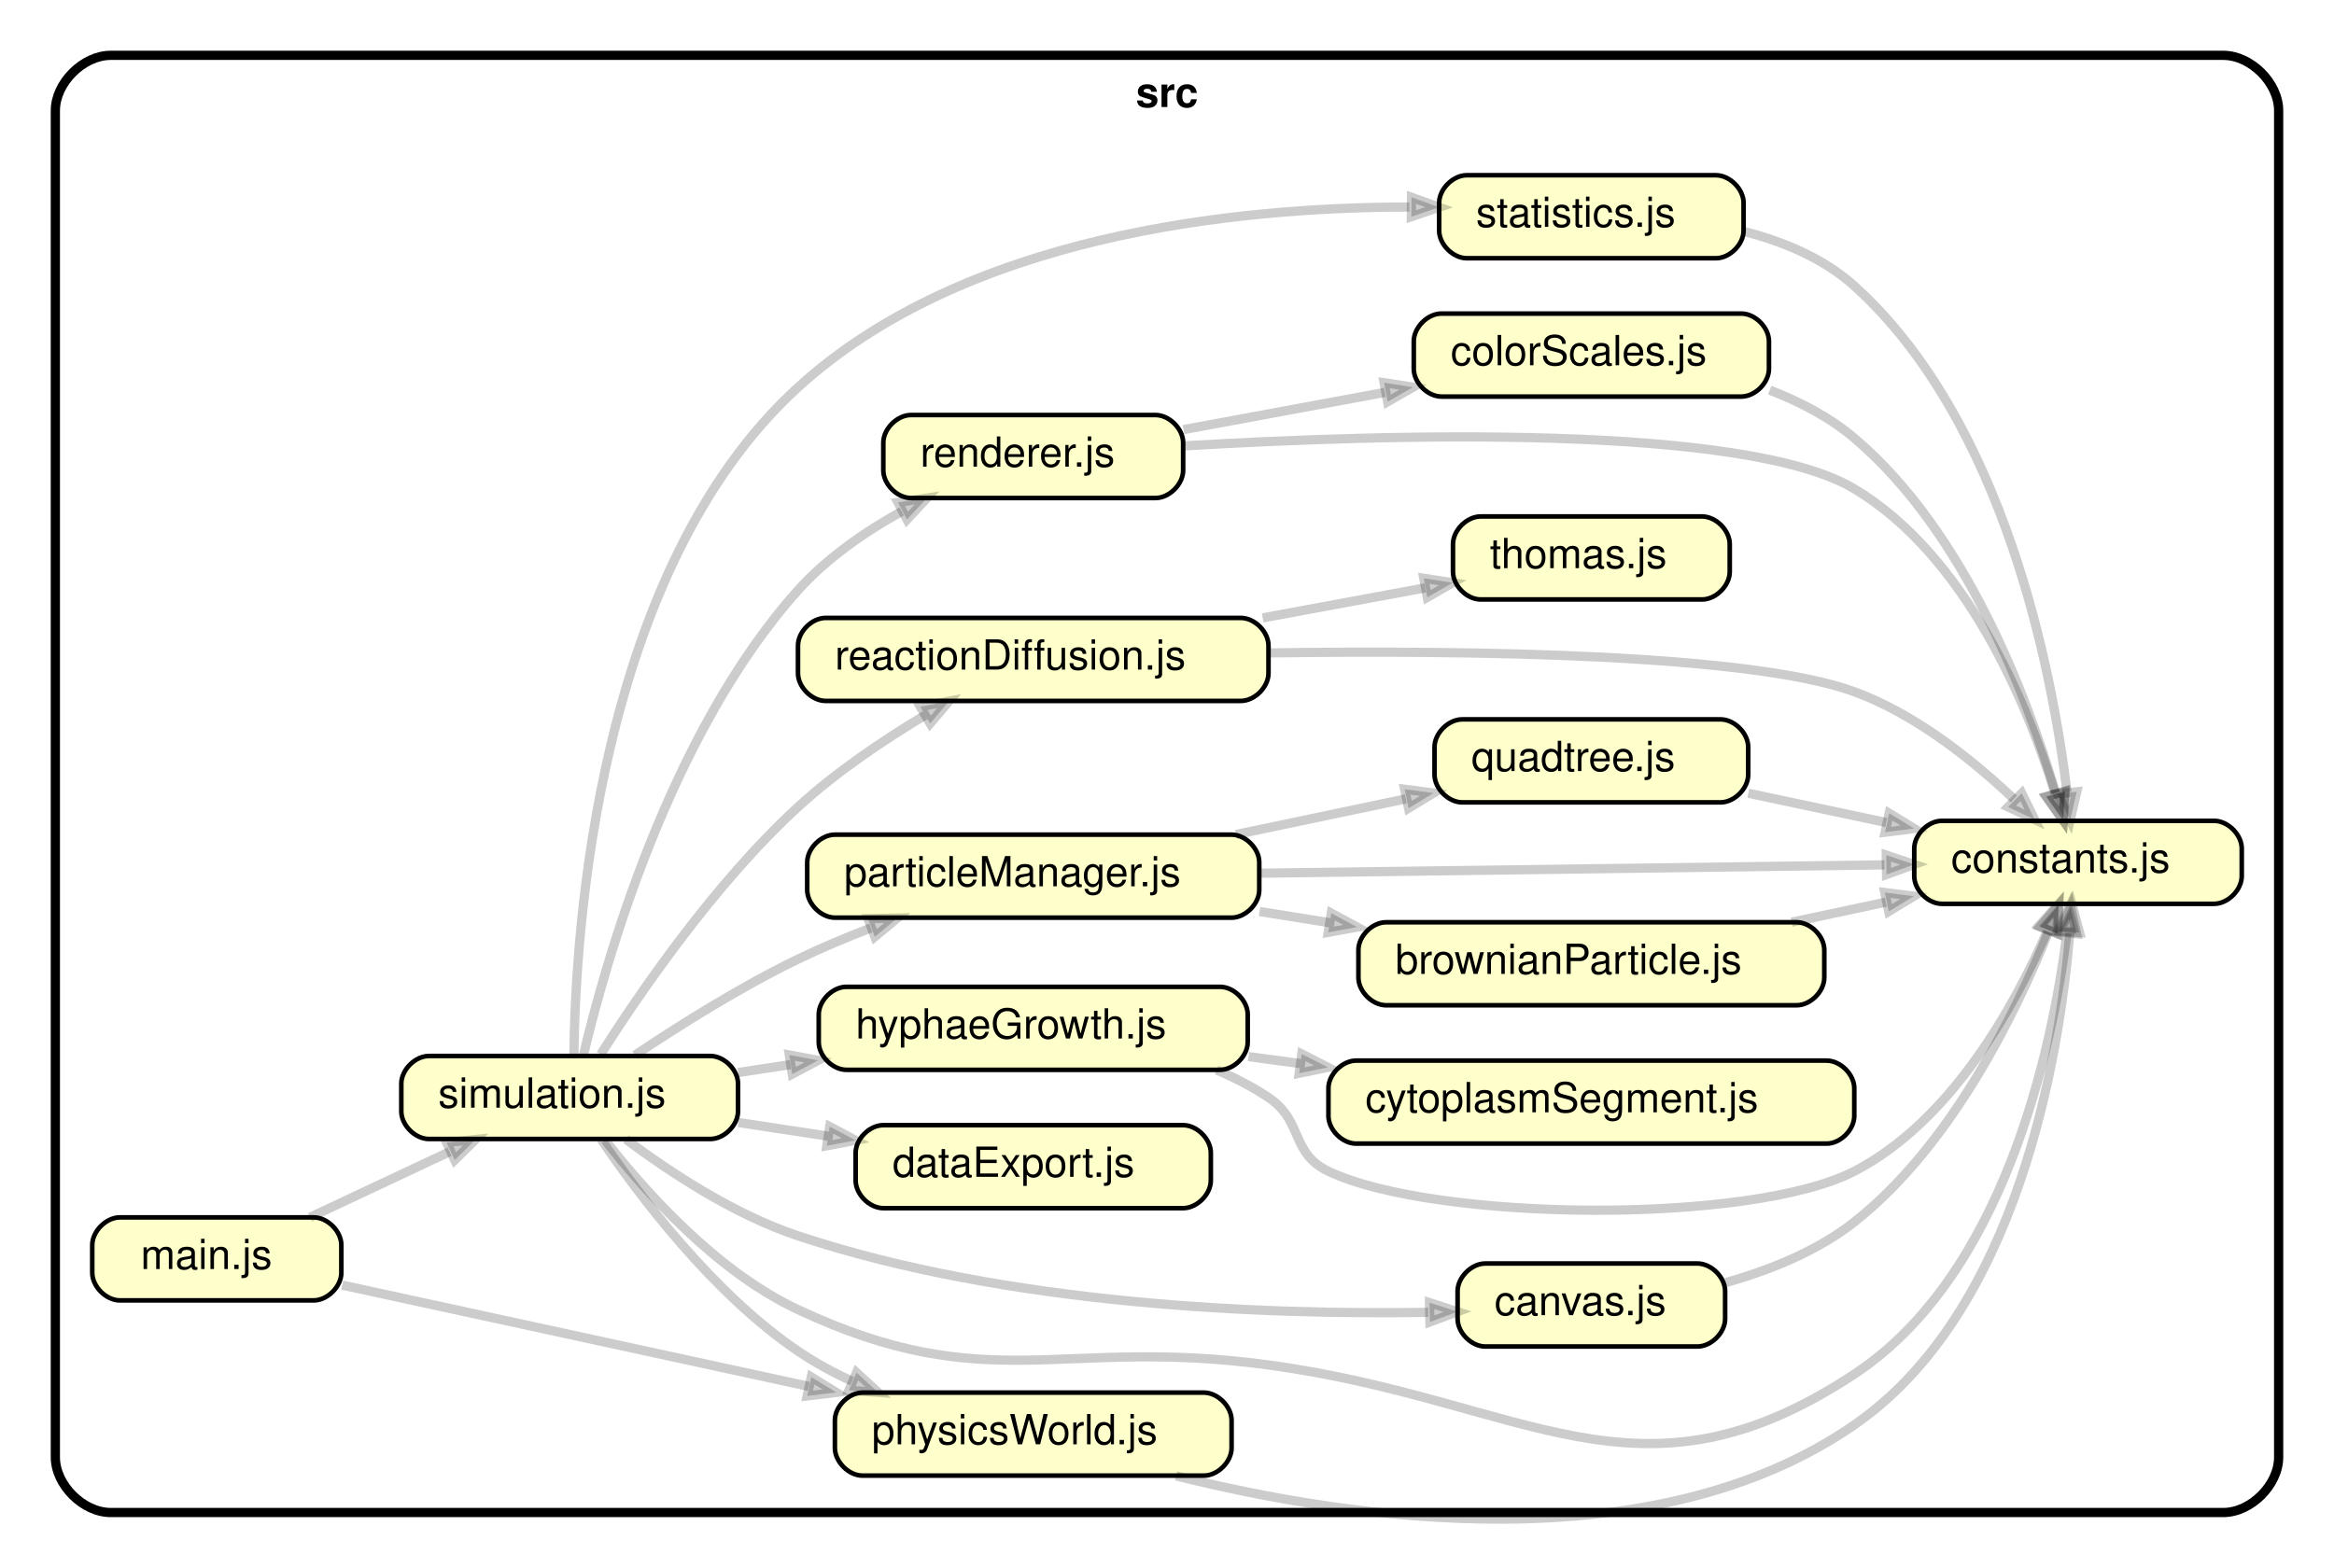
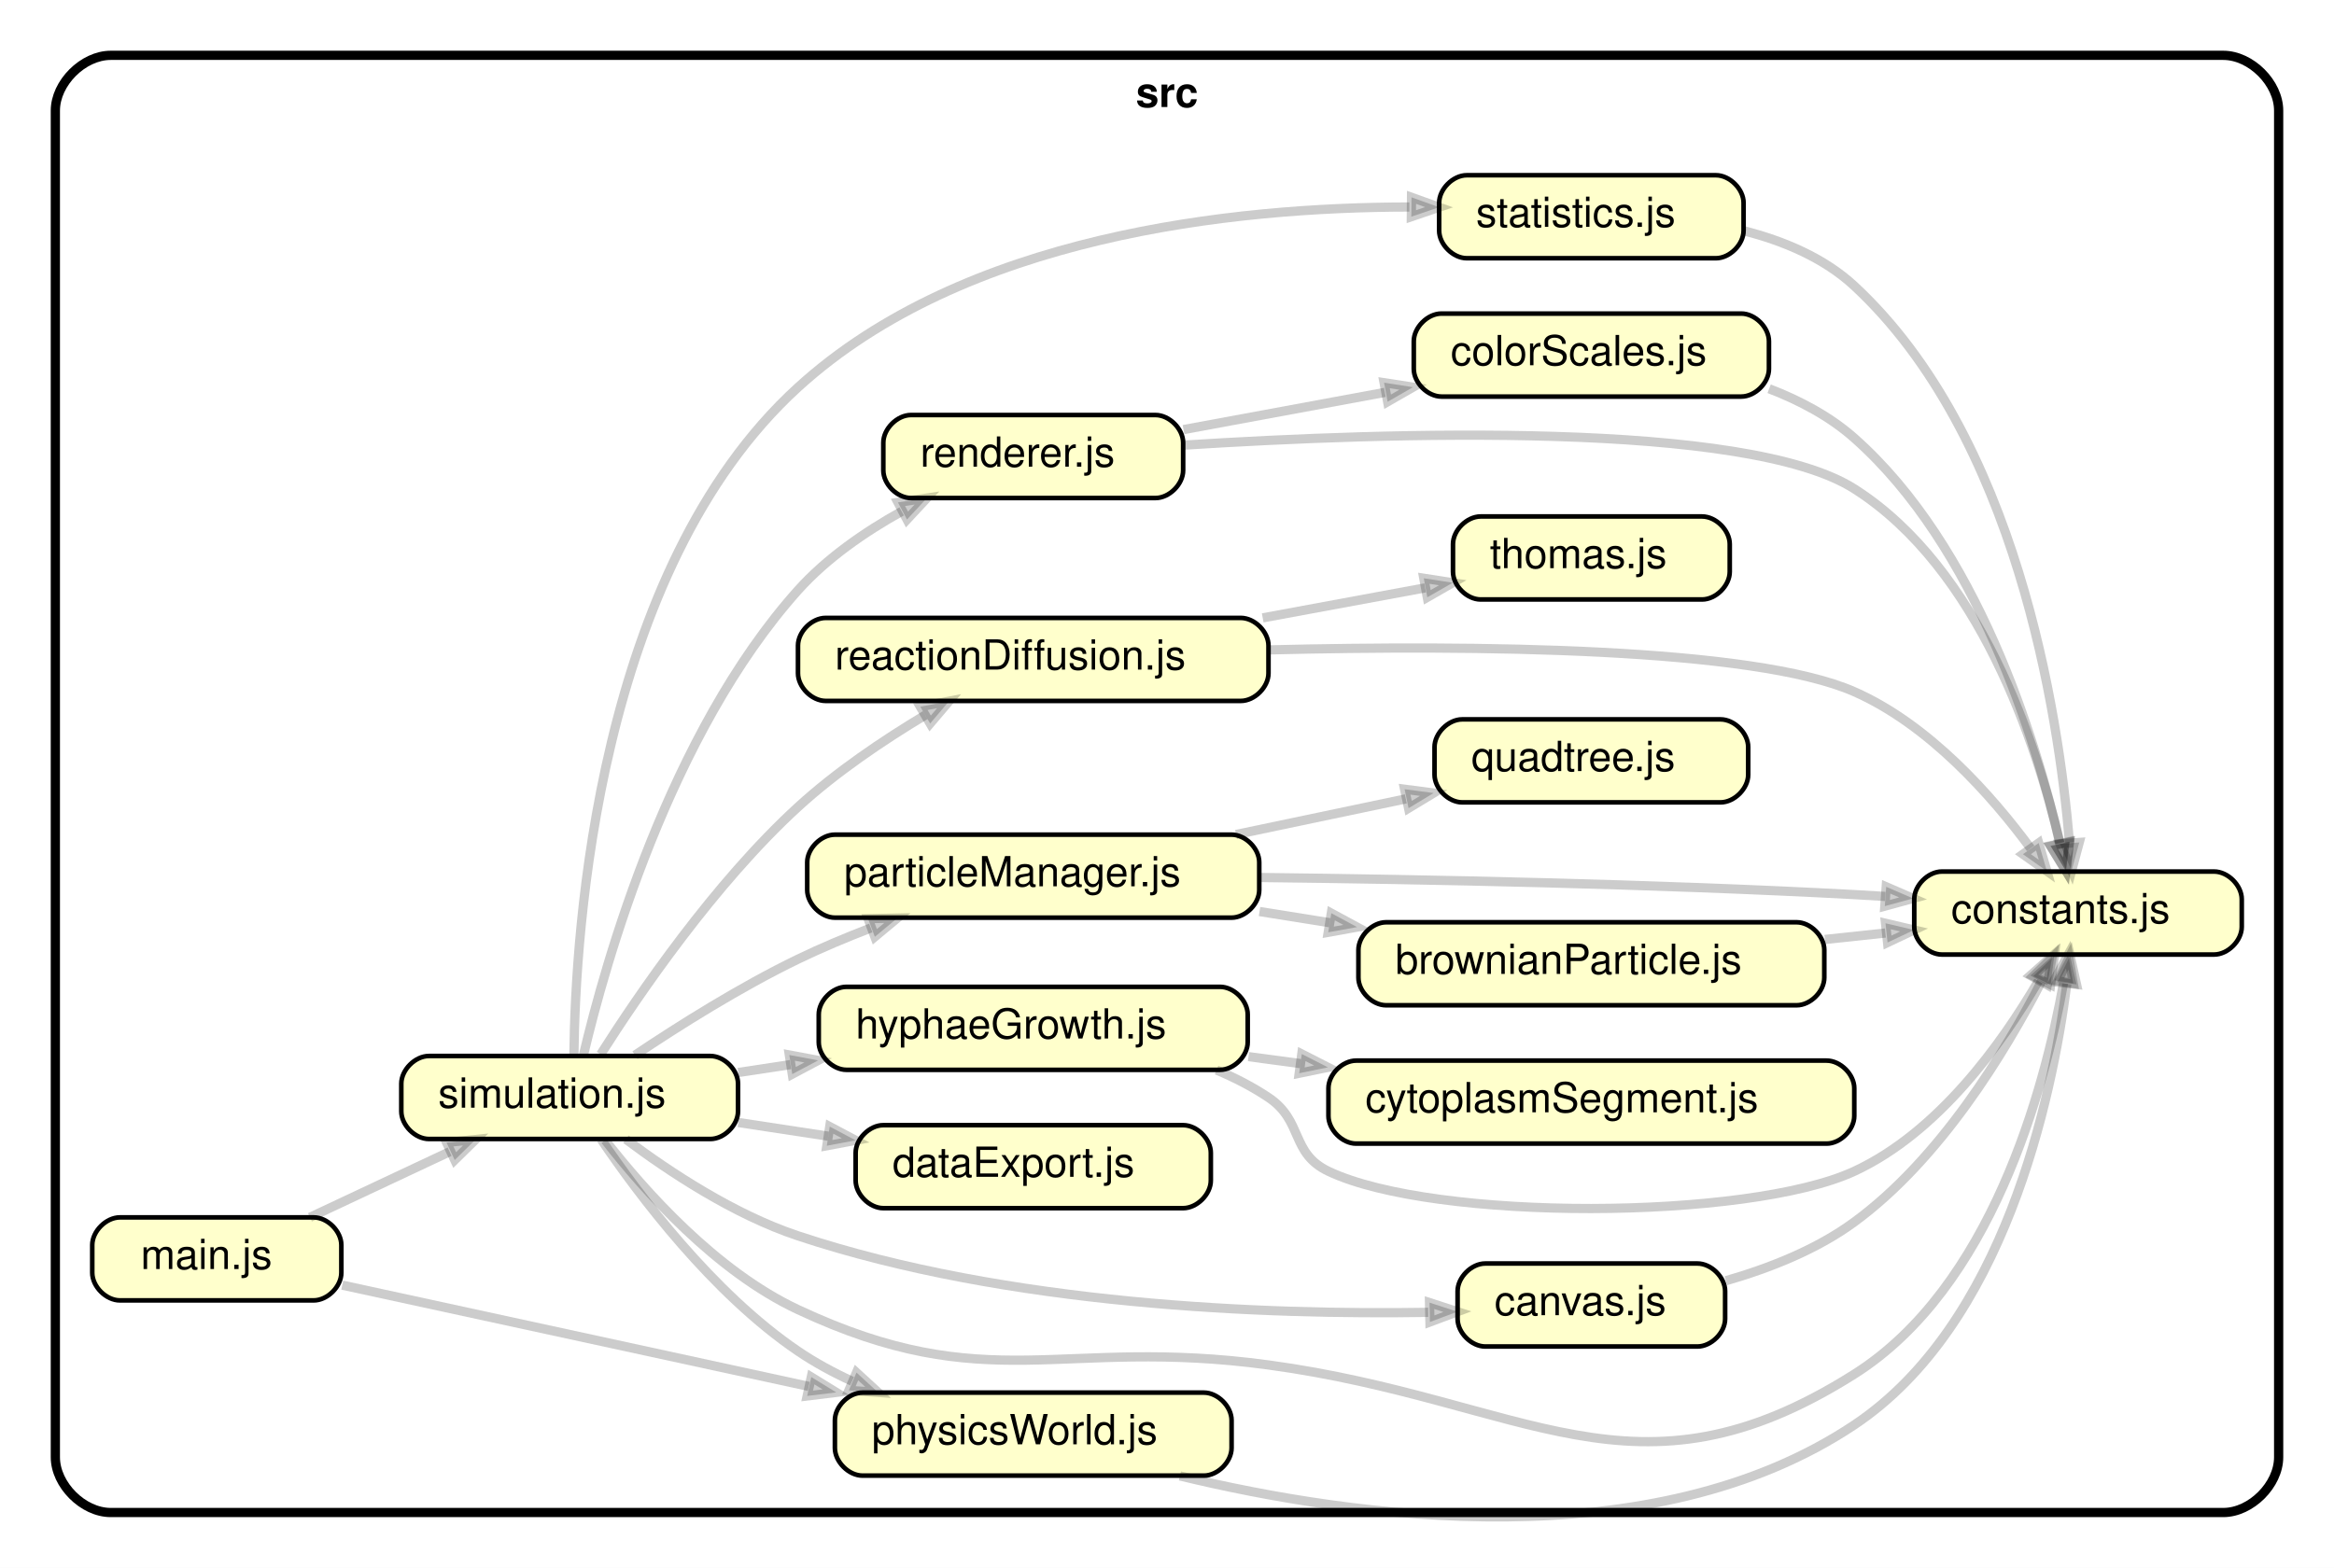
<svg xmlns="http://www.w3.org/2000/svg" xmlns:xlink="http://www.w3.org/1999/xlink" width="506pt" height="340pt" viewBox="0.00 0.00 506.00 340.00">
  <g id="graph0" class="graph" transform="scale(1 1) rotate(0) translate(4 336)">
    <polygon fill="white" stroke="transparent" points="-4,4 -4,-336 502,-336 502,4 -4,4" />
    <g id="clust1" class="cluster">
      <path fill="#ffffff" stroke="black" stroke-width="2" d="M20,-8C20,-8 478,-8 478,-8 484,-8 490,-14 490,-20 490,-20 490,-312 490,-312 490,-318 484,-324 478,-324 478,-324 20,-324 20,-324 14,-324 8,-318 8,-312 8,-312 8,-20 8,-20 8,-14 14,-8 20,-8" />
      <text text-anchor="middle" x="249" y="-312.8" font-family="Helvetica,sans-Serif" font-weight="bold" font-size="9.00">src</text>
    </g>
    <g id="node1" class="node">
      <g id="a_node1">
        <a xlink:href="src/brownianParticle.js" xlink:title="brownianParticle.js">
          <path fill="#ffffcc" stroke="black" d="M385.5,-136C385.5,-136 296.5,-136 296.5,-136 293.5,-136 290.5,-133 290.5,-130 290.5,-130 290.5,-124 290.5,-124 290.5,-121 293.5,-118 296.5,-118 296.5,-118 385.5,-118 385.5,-118 388.5,-118 391.5,-121 391.5,-124 391.5,-124 391.5,-130 391.5,-130 391.5,-133 388.5,-136 385.5,-136" />
          <text text-anchor="start" x="298.5" y="-124.8" font-family="Helvetica,sans-Serif" font-size="9.00">brownianParticle.js</text>
        </a>
      </g>
    </g>
    <g id="node2" class="node">
      <g id="a_node2">
        <a xlink:href="src/constants.js" xlink:title="constants.js">
-           <path fill="#ffffcc" stroke="black" d="M476,-158C476,-158 417,-158 417,-158 414,-158 411,-155 411,-152 411,-152 411,-146 411,-146 411,-143 414,-140 417,-140 417,-140 476,-140 476,-140 479,-140 482,-143 482,-146 482,-146 482,-152 482,-152 482,-155 479,-158 476,-158" />
-           <text text-anchor="start" x="419" y="-146.8" font-family="Helvetica,sans-Serif" font-size="9.00">constants.js</text>
+           <path fill="#ffffcc" stroke="black" d="M476,-147C476,-147 417,-147 417,-147 414,-147 411,-144 411,-141 411,-141 411,-135 411,-135 411,-132 414,-129 417,-129 417,-129 476,-129 476,-129 479,-129 482,-132 482,-135 482,-135 482,-141 482,-141 482,-144 479,-147 476,-147" />
+           <text text-anchor="start" x="419" y="-135.8" font-family="Helvetica,sans-Serif" font-size="9.00">constants.js</text>
        </a>
      </g>
    </g>
    <g id="edge1" class="edge">
-       <path fill="none" stroke="#000000" stroke-width="2" stroke-opacity="0.2" d="M384.4,-136.01C391.15,-137.45 398.12,-138.93 404.83,-140.36" />
-       <polygon fill="#000000" fill-opacity="0.2" stroke="#000000" stroke-width="2" stroke-opacity="0.2" points="404.61,-142.45 410.91,-141.65 405.48,-138.35 404.61,-142.45" />
+       <path fill="none" stroke="#000000" stroke-width="2" stroke-opacity="0.2" d="M391.63,-132.27C396.02,-132.74 400.43,-133.21 404.74,-133.67" />
+       <polygon fill="#000000" fill-opacity="0.2" stroke="#000000" stroke-width="2" stroke-opacity="0.2" points="404.77,-135.78 410.96,-134.33 405.21,-131.61 404.77,-135.78" />
    </g>
    <g id="node3" class="node">
      <g id="a_node3">
        <a xlink:href="src/canvas.js" xlink:title="canvas.js">
          <path fill="#ffffcc" stroke="black" d="M364,-62C364,-62 318,-62 318,-62 315,-62 312,-59 312,-56 312,-56 312,-50 312,-50 312,-47 315,-44 318,-44 318,-44 364,-44 364,-44 367,-44 370,-47 370,-50 370,-50 370,-56 370,-56 370,-59 367,-62 364,-62" />
          <text text-anchor="start" x="320" y="-50.8" font-family="Helvetica,sans-Serif" font-size="9.00">canvas.js</text>
        </a>
      </g>
    </g>
    <g id="edge2" class="edge">
-       <path fill="none" stroke="#000000" stroke-width="2" stroke-opacity="0.2" d="M370.11,-57.86C379.68,-60.55 389.98,-64.68 398,-71 419.07,-87.61 433.04,-116.34 440.09,-133.91" />
-       <polygon fill="#000000" fill-opacity="0.2" stroke="#000000" stroke-width="2" stroke-opacity="0.2" points="438.26,-134.99 442.37,-139.84 442.18,-133.48 438.26,-134.99" />
+       <path fill="none" stroke="#000000" stroke-width="2" stroke-opacity="0.2" d="M370.15,-58.26C379.62,-60.98 389.85,-65.02 398,-71 416.68,-84.69 430.78,-107.98 438.59,-123.18" />
+       <polygon fill="#000000" fill-opacity="0.2" stroke="#000000" stroke-width="2" stroke-opacity="0.2" points="436.81,-124.32 441.36,-128.76 440.57,-122.45 436.81,-124.32" />
    </g>
    <g id="node4" class="node">
      <g id="a_node4">
        <a xlink:href="src/colorScales.js" xlink:title="colorScales.js">
          <path fill="#ffffcc" stroke="black" d="M373.5,-268C373.5,-268 308.5,-268 308.5,-268 305.5,-268 302.5,-265 302.5,-262 302.5,-262 302.5,-256 302.5,-256 302.5,-253 305.5,-250 308.5,-250 308.5,-250 373.5,-250 373.5,-250 376.5,-250 379.5,-253 379.5,-256 379.5,-256 379.5,-262 379.5,-262 379.5,-265 376.5,-268 373.5,-268" />
          <text text-anchor="start" x="310.5" y="-256.8" font-family="Helvetica,sans-Serif" font-size="9.00">colorScales.js</text>
        </a>
      </g>
    </g>
    <g id="edge3" class="edge">
-       <path fill="none" stroke="#000000" stroke-width="2" stroke-opacity="0.2" d="M379.67,-251.4C386.27,-248.86 392.7,-245.49 398,-241 422.26,-220.46 435.67,-184.39 441.64,-164.05" />
-       <polygon fill="#000000" fill-opacity="0.2" stroke="#000000" stroke-width="2" stroke-opacity="0.2" points="443.73,-164.38 443.33,-158.04 439.69,-163.25 443.73,-164.38" />
+       <path fill="none" stroke="#000000" stroke-width="2" stroke-opacity="0.2" d="M379.54,-251.7C386.23,-249.13 392.73,-245.67 398,-241 424.7,-217.35 437.4,-175.61 442.54,-153.21" />
+       <polygon fill="#000000" fill-opacity="0.2" stroke="#000000" stroke-width="2" stroke-opacity="0.2" points="444.63,-153.49 443.85,-147.18 440.52,-152.6 444.63,-153.49" />
    </g>
    <g id="node5" class="node">
      <g id="a_node5">
        <a xlink:href="src/cytoplasmSegment.js" xlink:title="cytoplasmSegment.js">
          <path fill="#ffffcc" stroke="black" d="M392,-106C392,-106 290,-106 290,-106 287,-106 284,-103 284,-100 284,-100 284,-94 284,-94 284,-91 287,-88 290,-88 290,-88 392,-88 392,-88 395,-88 398,-91 398,-94 398,-94 398,-100 398,-100 398,-103 395,-106 392,-106" />
          <text text-anchor="start" x="292" y="-94.8" font-family="Helvetica,sans-Serif" font-size="9.00">cytoplasmSegment.js</text>
        </a>
      </g>
    </g>
    <g id="node6" class="node">
      <g id="a_node6">
        <a xlink:href="src/dataExport.js" xlink:title="dataExport.js">
          <path fill="#ffffcc" stroke="black" d="M252.5,-92C252.5,-92 187.5,-92 187.5,-92 184.5,-92 181.5,-89 181.5,-86 181.5,-86 181.5,-80 181.5,-80 181.5,-77 184.5,-74 187.5,-74 187.5,-74 252.5,-74 252.5,-74 255.5,-74 258.5,-77 258.5,-80 258.5,-80 258.5,-86 258.5,-86 258.5,-89 255.5,-92 252.5,-92" />
          <text text-anchor="start" x="189.5" y="-80.8" font-family="Helvetica,sans-Serif" font-size="9.00">dataExport.js</text>
        </a>
      </g>
    </g>
    <g id="node7" class="node">
      <g id="a_node7">
        <a xlink:href="src/hyphaeGrowth.js" xlink:title="hyphaeGrowth.js">
          <path fill="#ffffcc" stroke="black" d="M260.5,-122C260.5,-122 179.5,-122 179.5,-122 176.5,-122 173.5,-119 173.5,-116 173.5,-116 173.5,-110 173.5,-110 173.5,-107 176.5,-104 179.5,-104 179.5,-104 260.5,-104 260.5,-104 263.5,-104 266.5,-107 266.5,-110 266.5,-110 266.5,-116 266.5,-116 266.5,-119 263.5,-122 260.5,-122" />
          <text text-anchor="start" x="181.5" y="-110.8" font-family="Helvetica,sans-Serif" font-size="9.00">hyphaeGrowth.js</text>
        </a>
      </g>
    </g>
    <g id="edge4" class="edge">
-       <path fill="none" stroke="#000000" stroke-width="2" stroke-opacity="0.2" d="M259.74,-103.96C263.7,-102.29 267.54,-100.32 271,-98 278.61,-92.9 275.73,-85.94 284,-82 306.87,-71.11 375.49,-70.37 398,-82 419.02,-92.87 432.75,-117.8 439.81,-134" />
-       <polygon fill="#000000" fill-opacity="0.2" stroke="#000000" stroke-width="2" stroke-opacity="0.2" points="438.03,-135.2 442.27,-139.93 441.91,-133.59 438.03,-135.2" />
+       <path fill="none" stroke="#000000" stroke-width="2" stroke-opacity="0.2" d="M259.74,-103.96C263.7,-102.29 267.54,-100.32 271,-98 278.61,-92.9 275.73,-85.94 284,-82 306.87,-71.11 375.01,-71.35 398,-82 416.22,-90.44 430,-109.69 437.91,-123.26" />
+       <polygon fill="#000000" fill-opacity="0.2" stroke="#000000" stroke-width="2" stroke-opacity="0.2" points="436.17,-124.46 440.93,-128.67 439.84,-122.41 436.17,-124.46" />
    </g>
    <g id="edge5" class="edge">
      <path fill="none" stroke="#000000" stroke-width="2" stroke-opacity="0.2" d="M266.67,-106.86C270.37,-106.36 274.14,-105.85 277.93,-105.35" />
      <polygon fill="#000000" fill-opacity="0.2" stroke="#000000" stroke-width="2" stroke-opacity="0.2" points="278.22,-107.43 283.89,-104.54 277.66,-103.26 278.22,-107.43" />
    </g>
    <g id="node8" class="node">
      <g id="a_node8">
        <a xlink:href="src/main.js" xlink:title="main.js">
          <path fill="#ffffcc" stroke="black" d="M64,-72C64,-72 22,-72 22,-72 19,-72 16,-69 16,-66 16,-66 16,-60 16,-60 16,-57 19,-54 22,-54 22,-54 64,-54 64,-54 67,-54 70,-57 70,-60 70,-60 70,-66 70,-66 70,-69 67,-72 64,-72" />
          <text text-anchor="start" x="26.5" y="-60.8" font-family="Helvetica,sans-Serif" font-size="9.00">main.js</text>
        </a>
      </g>
    </g>
    <g id="node9" class="node">
      <g id="a_node9">
        <a xlink:href="src/physicsWorld.js" xlink:title="physicsWorld.js">
          <path fill="#ffffcc" stroke="black" d="M257,-34C257,-34 183,-34 183,-34 180,-34 177,-31 177,-28 177,-28 177,-22 177,-22 177,-19 180,-16 183,-16 183,-16 257,-16 257,-16 260,-16 263,-19 263,-22 263,-22 263,-28 263,-28 263,-31 260,-34 257,-34" />
          <text text-anchor="start" x="185" y="-22.8" font-family="Helvetica,sans-Serif" font-size="9.00">physicsWorld.js</text>
        </a>
      </g>
    </g>
    <g id="edge6" class="edge">
      <path fill="none" stroke="#000000" stroke-width="2" stroke-opacity="0.2" d="M70.2,-57.31C96.86,-51.52 138.78,-42.42 171.34,-35.35" />
      <polygon fill="#000000" fill-opacity="0.2" stroke="#000000" stroke-width="2" stroke-opacity="0.2" points="171.88,-37.38 177.3,-34.05 170.99,-33.28 171.88,-37.38" />
    </g>
    <g id="node10" class="node">
      <g id="a_node10">
        <a xlink:href="src/simulation.js" xlink:title="simulation.js">
          <path fill="#ffffcc" stroke="black" d="M150,-107C150,-107 89,-107 89,-107 86,-107 83,-104 83,-101 83,-101 83,-95 83,-95 83,-92 86,-89 89,-89 89,-89 150,-89 150,-89 153,-89 156,-92 156,-95 156,-95 156,-101 156,-101 156,-104 153,-107 150,-107" />
          <text text-anchor="start" x="91" y="-95.8" font-family="Helvetica,sans-Serif" font-size="9.00">simulation.js</text>
        </a>
      </g>
    </g>
    <g id="edge7" class="edge">
      <path fill="none" stroke="#000000" stroke-width="2" stroke-opacity="0.2" d="M63.19,-72.01C72.41,-76.35 83.59,-81.6 93.47,-86.24" />
      <polygon fill="#000000" fill-opacity="0.2" stroke="#000000" stroke-width="2" stroke-opacity="0.2" points="92.8,-88.24 99.12,-88.9 94.58,-84.44 92.8,-88.24" />
    </g>
    <g id="edge11" class="edge">
-       <path fill="none" stroke="#000000" stroke-width="2" stroke-opacity="0.2" d="M250.97,-15.95C288.82,-6.47 354.28,3.26 398,-27 433.49,-51.56 442.47,-106.82 444.73,-133.72" />
-       <polygon fill="#000000" fill-opacity="0.2" stroke="#000000" stroke-width="2" stroke-opacity="0.2" points="442.65,-134.07 445.18,-139.91 446.84,-133.77 442.65,-134.07" />
-     </g>
-     <g id="edge18" class="edge">
-       <path fill="none" stroke="#000000" stroke-width="2" stroke-opacity="0.2" d="M127.19,-88.75C135.61,-77.91 151.13,-60.37 169,-52 210.34,-32.64 225.77,-46.14 271,-40 326.94,-32.41 350.88,-6.91 398,-38 430.6,-59.51 440.91,-108.52 444.11,-133.6" />
-       <polygon fill="#000000" fill-opacity="0.2" stroke="#000000" stroke-width="2" stroke-opacity="0.2" points="442.04,-133.99 444.8,-139.71 446.21,-133.51 442.04,-133.99" />
+       <path fill="none" stroke="#000000" stroke-width="2" stroke-opacity="0.2" d="M251.8,-15.94C289.63,-6.78 354.17,2.27 398,-27 430.48,-48.7 440.84,-97.62 444.08,-122.64" />
+       <polygon fill="#000000" fill-opacity="0.2" stroke="#000000" stroke-width="2" stroke-opacity="0.2" points="442.01,-123.02 444.79,-128.74 446.18,-122.53 442.01,-123.02" />
    </g>
    <g id="edge17" class="edge">
+       <path fill="none" stroke="#000000" stroke-width="2" stroke-opacity="0.2" d="M127.19,-88.75C135.61,-77.91 151.13,-60.37 169,-52 210.34,-32.64 225.77,-46.14 271,-40 326.94,-32.41 350.28,-7.84 398,-38 427.72,-56.79 439.22,-99.79 443.36,-122.81" />
+       <polygon fill="#000000" fill-opacity="0.2" stroke="#000000" stroke-width="2" stroke-opacity="0.2" points="441.34,-123.42 444.39,-128.99 445.48,-122.73 441.34,-123.42" />
+     </g>
+     <g id="edge16" class="edge">
      <path fill="none" stroke="#000000" stroke-width="2" stroke-opacity="0.2" d="M131.69,-88.95C141.06,-81.92 155.09,-72.62 169,-68 214.53,-52.88 270.42,-50.84 305.63,-51.41" />
      <polygon fill="#000000" fill-opacity="0.2" stroke="#000000" stroke-width="2" stroke-opacity="0.2" points="305.91,-53.52 311.96,-51.55 306,-49.32 305.91,-53.52" />
    </g>
-     <g id="edge19" class="edge">
+     <g id="edge18" class="edge">
      <path fill="none" stroke="#000000" stroke-width="2" stroke-opacity="0.2" d="M156.06,-92.58C162.39,-91.62 169.05,-90.61 175.56,-89.61" />
      <polygon fill="#000000" fill-opacity="0.2" stroke="#000000" stroke-width="2" stroke-opacity="0.2" points="175.88,-91.69 181.5,-88.71 175.25,-87.54 175.88,-91.69" />
    </g>
-     <g id="edge20" class="edge">
+     <g id="edge19" class="edge">
      <path fill="none" stroke="#000000" stroke-width="2" stroke-opacity="0.2" d="M156.06,-103.42C159.75,-103.98 163.55,-104.56 167.37,-105.14" />
      <polygon fill="#000000" fill-opacity="0.2" stroke="#000000" stroke-width="2" stroke-opacity="0.2" points="167.12,-107.22 173.37,-106.05 167.76,-103.07 167.12,-107.22" />
    </g>
-     <g id="edge22" class="edge">
+     <g id="edge21" class="edge">
      <path fill="none" stroke="#000000" stroke-width="2" stroke-opacity="0.2" d="M126.32,-88.93C134.49,-76.87 150.47,-55.59 169,-43 172.62,-40.54 176.62,-38.37 180.72,-36.48" />
      <polygon fill="#000000" fill-opacity="0.2" stroke="#000000" stroke-width="2" stroke-opacity="0.2" points="181.68,-38.35 186.37,-34.05 180.03,-34.49 181.68,-38.35" />
    </g>
    <g id="node11" class="node">
      <g id="a_node11">
        <a xlink:href="src/particleManager.js" xlink:title="particleManager.js">
          <path fill="#ffffcc" stroke="black" d="M263,-155C263,-155 177,-155 177,-155 174,-155 171,-152 171,-149 171,-149 171,-143 171,-143 171,-140 174,-137 177,-137 177,-137 263,-137 263,-137 266,-137 269,-140 269,-143 269,-143 269,-149 269,-149 269,-152 266,-155 263,-155" />
          <text text-anchor="start" x="179" y="-143.8" font-family="Helvetica,sans-Serif" font-size="9.00">particleManager.js</text>
        </a>
      </g>
    </g>
-     <g id="edge21" class="edge">
+     <g id="edge20" class="edge">
      <path fill="none" stroke="#000000" stroke-width="2" stroke-opacity="0.2" d="M133.66,-107.18C143.18,-113.57 156.52,-121.97 169,-128 174,-130.42 179.42,-132.69 184.78,-134.76" />
      <polygon fill="#000000" fill-opacity="0.2" stroke="#000000" stroke-width="2" stroke-opacity="0.2" points="184.19,-136.78 190.55,-136.92 185.66,-132.85 184.19,-136.78" />
    </g>
    <g id="node13" class="node">
      <g id="a_node13">
        <a xlink:href="src/reactionDiffusion.js" xlink:title="reactionDiffusion.js">
          <path fill="#ffffcc" stroke="black" d="M265,-202C265,-202 175,-202 175,-202 172,-202 169,-199 169,-196 169,-196 169,-190 169,-190 169,-187 172,-184 175,-184 175,-184 265,-184 265,-184 268,-184 271,-187 271,-190 271,-190 271,-196 271,-196 271,-199 268,-202 265,-202" />
          <text text-anchor="start" x="177" y="-190.8" font-family="Helvetica,sans-Serif" font-size="9.00">reactionDiffusion.js</text>
        </a>
      </g>
    </g>
-     <g id="edge23" class="edge">
+     <g id="edge22" class="edge">
      <path fill="none" stroke="#000000" stroke-width="2" stroke-opacity="0.2" d="M126.22,-107.36C134.52,-120.42 150.89,-144.4 169,-161 177.26,-168.57 187.51,-175.48 196.58,-180.92" />
      <polygon fill="#000000" fill-opacity="0.2" stroke="#000000" stroke-width="2" stroke-opacity="0.2" points="195.52,-182.74 201.76,-183.95 197.65,-179.11 195.52,-182.74" />
    </g>
    <g id="node15" class="node">
      <g id="a_node15">
        <a xlink:href="src/renderer.js" xlink:title="renderer.js">
          <path fill="#ffffcc" stroke="black" d="M246.5,-246C246.5,-246 193.5,-246 193.5,-246 190.5,-246 187.5,-243 187.5,-240 187.5,-240 187.5,-234 187.5,-234 187.5,-231 190.5,-228 193.5,-228 193.5,-228 246.5,-228 246.5,-228 249.5,-228 252.5,-231 252.5,-234 252.5,-234 252.5,-240 252.5,-240 252.5,-243 249.5,-246 246.5,-246" />
          <text text-anchor="start" x="195.5" y="-234.8" font-family="Helvetica,sans-Serif" font-size="9.00">renderer.js</text>
        </a>
      </g>
    </g>
-     <g id="edge24" class="edge">
+     <g id="edge23" class="edge">
      <path fill="none" stroke="#000000" stroke-width="2" stroke-opacity="0.2" d="M122.45,-107.02C127.22,-127.26 141.16,-176.9 169,-208 175.2,-214.92 183.46,-220.64 191.48,-225.1" />
      <polygon fill="#000000" fill-opacity="0.2" stroke="#000000" stroke-width="2" stroke-opacity="0.2" points="190.67,-227.05 196.96,-228 192.63,-223.34 190.67,-227.05" />
    </g>
    <g id="node16" class="node">
      <g id="a_node16">
        <a xlink:href="src/statistics.js" xlink:title="statistics.js">
          <path fill="#ffffcc" stroke="black" d="M368,-298C368,-298 314,-298 314,-298 311,-298 308,-295 308,-292 308,-292 308,-286 308,-286 308,-283 311,-280 314,-280 314,-280 368,-280 368,-280 371,-280 374,-283 374,-286 374,-286 374,-292 374,-292 374,-295 371,-298 368,-298" />
          <text text-anchor="start" x="316" y="-286.8" font-family="Helvetica,sans-Serif" font-size="9.00">statistics.js</text>
        </a>
      </g>
    </g>
-     <g id="edge25" class="edge">
+     <g id="edge24" class="edge">
      <path fill="none" stroke="#000000" stroke-width="2" stroke-opacity="0.2" d="M120.42,-107.29C120.73,-134.12 125.51,-212.33 169,-252 205.07,-284.89 263.24,-291.07 301.55,-291.11" />
      <polygon fill="#000000" fill-opacity="0.2" stroke="#000000" stroke-width="2" stroke-opacity="0.2" points="302.01,-293.21 307.99,-291.06 301.97,-289.01 302.01,-293.21" />
    </g>
    <g id="edge8" class="edge">
      <path fill="none" stroke="#000000" stroke-width="2" stroke-opacity="0.2" d="M269.06,-138.33C274.07,-137.53 279.19,-136.71 284.27,-135.9" />
      <polygon fill="#000000" fill-opacity="0.2" stroke="#000000" stroke-width="2" stroke-opacity="0.2" points="284.62,-137.97 290.21,-134.95 283.95,-133.82 284.62,-137.97" />
    </g>
    <g id="edge9" class="edge">
-       <path fill="none" stroke="#000000" stroke-width="2" stroke-opacity="0.2" d="M269.16,-146.64C309.47,-147.18 366.37,-147.94 404.53,-148.45" />
-       <polygon fill="#000000" fill-opacity="0.2" stroke="#000000" stroke-width="2" stroke-opacity="0.2" points="404.93,-150.56 410.96,-148.54 404.99,-146.36 404.93,-150.56" />
+       <path fill="none" stroke="#000000" stroke-width="2" stroke-opacity="0.2" d="M269.11,-145.71C304.72,-145.3 354.42,-144.33 398,-142 400.2,-141.88 402.45,-141.75 404.72,-141.6" />
+       <polygon fill="#000000" fill-opacity="0.2" stroke="#000000" stroke-width="2" stroke-opacity="0.2" points="404.92,-143.69 410.75,-141.17 404.62,-139.5 404.92,-143.69" />
    </g>
    <g id="node12" class="node">
      <g id="a_node12">
        <a xlink:href="src/quadtree.js" xlink:title="quadtree.js">
          <path fill="#ffffcc" stroke="black" d="M369,-180C369,-180 313,-180 313,-180 310,-180 307,-177 307,-174 307,-174 307,-168 307,-168 307,-165 310,-162 313,-162 313,-162 369,-162 369,-162 372,-162 375,-165 375,-168 375,-168 375,-174 375,-174 375,-177 372,-180 369,-180" />
          <text text-anchor="start" x="315" y="-168.8" font-family="Helvetica,sans-Serif" font-size="9.00">quadtree.js</text>
        </a>
      </g>
    </g>
    <g id="edge10" class="edge">
      <path fill="none" stroke="#000000" stroke-width="2" stroke-opacity="0.2" d="M263.96,-155.03C275.98,-157.55 288.98,-160.28 300.77,-162.76" />
      <polygon fill="#000000" fill-opacity="0.2" stroke="#000000" stroke-width="2" stroke-opacity="0.2" points="300.51,-164.85 306.81,-164.03 301.37,-160.74 300.51,-164.85" />
    </g>
    <g id="edge12" class="edge">
-       <path fill="none" stroke="#000000" stroke-width="2" stroke-opacity="0.2" d="M375.03,-163.98C384.54,-161.96 395.02,-159.73 404.92,-157.63" />
-       <polygon fill="#000000" fill-opacity="0.2" stroke="#000000" stroke-width="2" stroke-opacity="0.2" points="405.57,-159.64 411,-156.33 404.69,-155.53 405.57,-159.64" />
-     </g>
-     <g id="edge13" class="edge">
-       <path fill="none" stroke="#000000" stroke-width="2" stroke-opacity="0.2" d="M271.04,-194.41C315.06,-195.03 375.54,-194.21 398,-186 411.25,-181.15 423.74,-171.13 432.58,-162.74" />
-       <polygon fill="#000000" fill-opacity="0.2" stroke="#000000" stroke-width="2" stroke-opacity="0.2" points="434.3,-163.99 437.1,-158.28 431.35,-161 434.3,-163.99" />
+       <path fill="none" stroke="#000000" stroke-width="2" stroke-opacity="0.2" d="M271.3,-195.07C315.51,-196.15 376.12,-195.64 398,-186 414.19,-178.87 427.8,-163.47 436.24,-152.02" />
+       <polygon fill="#000000" fill-opacity="0.2" stroke="#000000" stroke-width="2" stroke-opacity="0.2" points="437.98,-153.19 439.75,-147.09 434.56,-150.76 437.98,-153.19" />
    </g>
    <g id="node14" class="node">
      <g id="a_node14">
        <a xlink:href="src/thomas.js" xlink:title="thomas.js">
          <path fill="#ffffcc" stroke="black" d="M365,-224C365,-224 317,-224 317,-224 314,-224 311,-221 311,-218 311,-218 311,-212 311,-212 311,-209 314,-206 317,-206 317,-206 365,-206 365,-206 368,-206 371,-209 371,-212 371,-212 371,-218 371,-218 371,-221 368,-224 365,-224" />
          <text text-anchor="start" x="319" y="-212.8" font-family="Helvetica,sans-Serif" font-size="9.00">thomas.js</text>
        </a>
      </g>
    </g>
-     <g id="edge14" class="edge">
+     <g id="edge13" class="edge">
      <path fill="none" stroke="#000000" stroke-width="2" stroke-opacity="0.2" d="M269.75,-202.01C281.55,-204.19 293.94,-206.49 304.97,-208.52" />
      <polygon fill="#000000" fill-opacity="0.2" stroke="#000000" stroke-width="2" stroke-opacity="0.2" points="304.67,-210.6 310.95,-209.63 305.43,-206.47 304.67,-210.6" />
    </g>
-     <g id="edge16" class="edge">
-       <path fill="none" stroke="#000000" stroke-width="2" stroke-opacity="0.2" d="M252.63,-239.3C296.83,-241.92 374.33,-244.19 398,-230 422.37,-215.39 435.58,-183.13 441.52,-164.02" />
-       <polygon fill="#000000" fill-opacity="0.2" stroke="#000000" stroke-width="2" stroke-opacity="0.2" points="443.59,-164.44 443.26,-158.09 439.56,-163.25 443.59,-164.44" />
-     </g>
    <g id="edge15" class="edge">
+       <path fill="none" stroke="#000000" stroke-width="2" stroke-opacity="0.2" d="M252.73,-239.47C297.06,-242.3 374.72,-244.82 398,-230 425.21,-212.68 437.61,-174.44 442.6,-153.12" />
+       <polygon fill="#000000" fill-opacity="0.2" stroke="#000000" stroke-width="2" stroke-opacity="0.2" points="444.69,-153.39 443.91,-147.08 440.58,-152.5 444.69,-153.39" />
+     </g>
+     <g id="edge14" class="edge">
      <path fill="none" stroke="#000000" stroke-width="2" stroke-opacity="0.2" d="M252.58,-242.84C265.95,-245.31 281.76,-248.23 296.23,-250.91" />
      <polygon fill="#000000" fill-opacity="0.2" stroke="#000000" stroke-width="2" stroke-opacity="0.2" points="296.06,-253.01 302.34,-252.04 296.83,-248.88 296.06,-253.01" />
    </g>
-     <g id="edge26" class="edge">
-       <path fill="none" stroke="#000000" stroke-width="2" stroke-opacity="0.2" d="M374.21,-285.77C382.76,-283.57 391.43,-279.94 398,-274 430.56,-244.59 440.93,-190.48 444.13,-164.17" />
-       <polygon fill="#000000" fill-opacity="0.2" stroke="#000000" stroke-width="2" stroke-opacity="0.2" points="446.23,-164.3 444.8,-158.11 442.06,-163.84 446.23,-164.3" />
+     <g id="edge25" class="edge">
+       <path fill="none" stroke="#000000" stroke-width="2" stroke-opacity="0.2" d="M374.02,-285.96C382.67,-283.76 391.43,-280.09 398,-274 433.13,-241.39 442.28,-181.39 444.66,-153.28" />
+       <polygon fill="#000000" fill-opacity="0.2" stroke="#000000" stroke-width="2" stroke-opacity="0.2" points="446.77,-153.31 445.12,-147.17 442.58,-153 446.77,-153.31" />
    </g>
  </g>
</svg>
